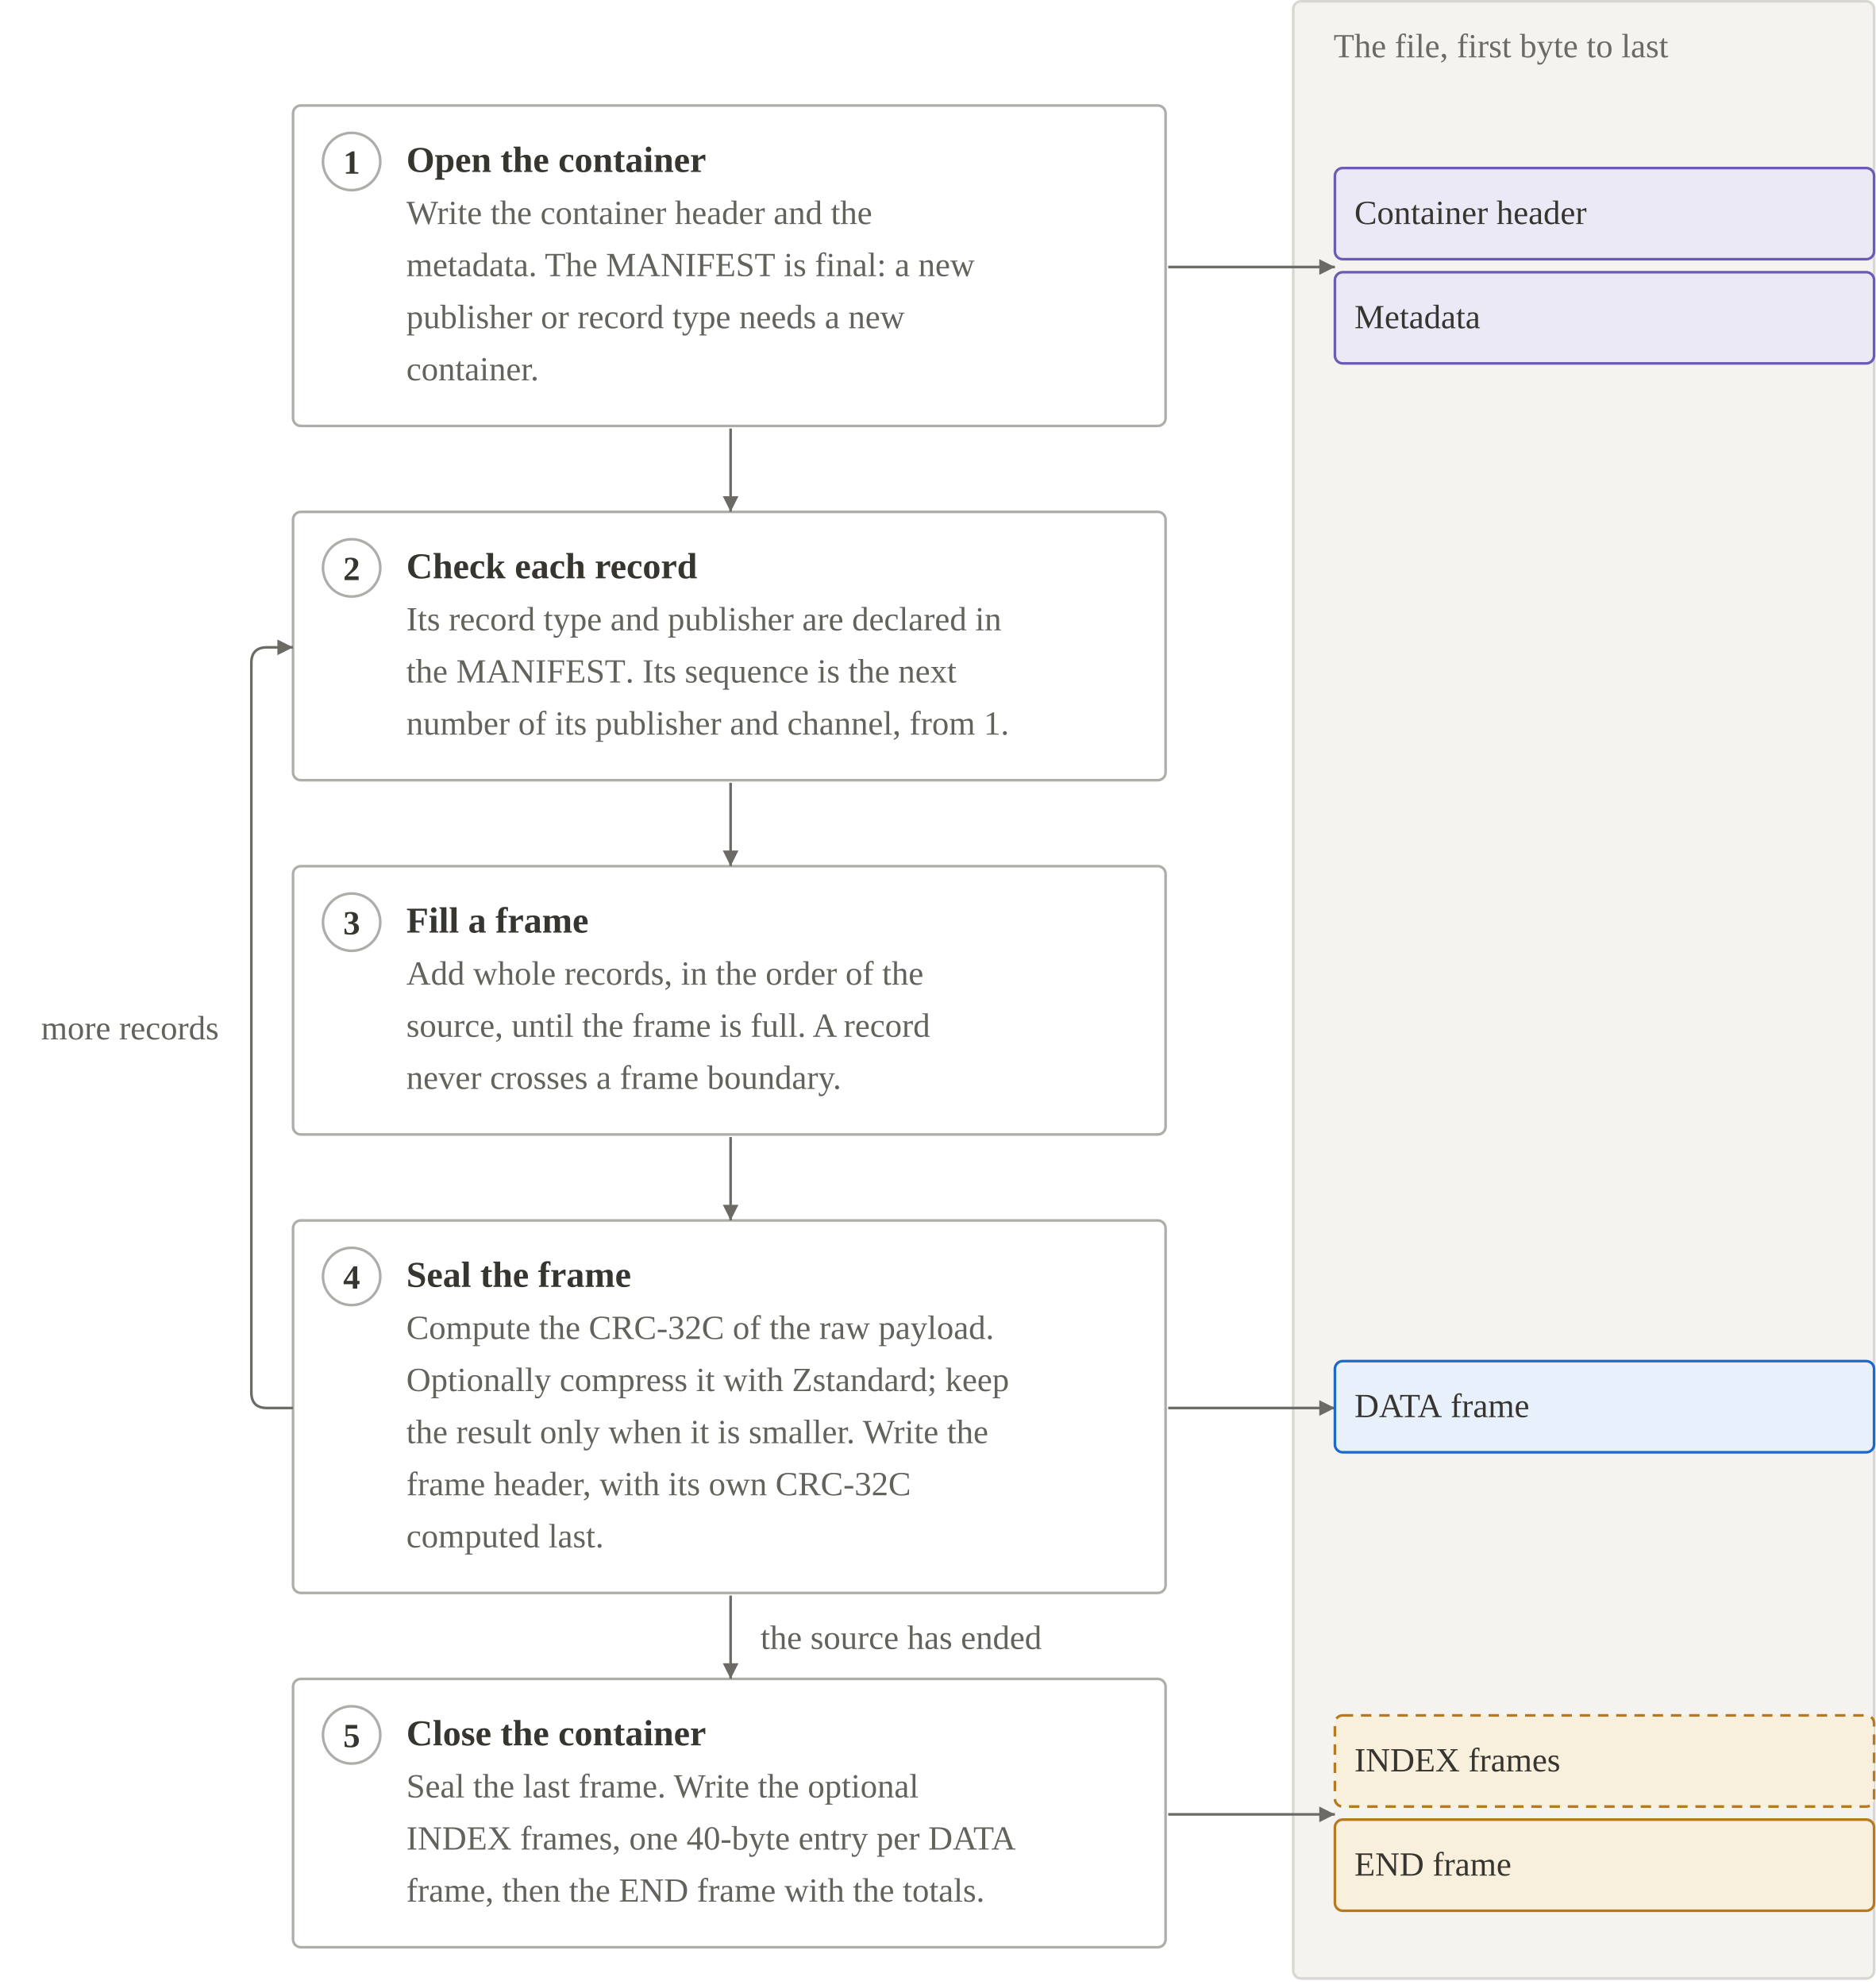
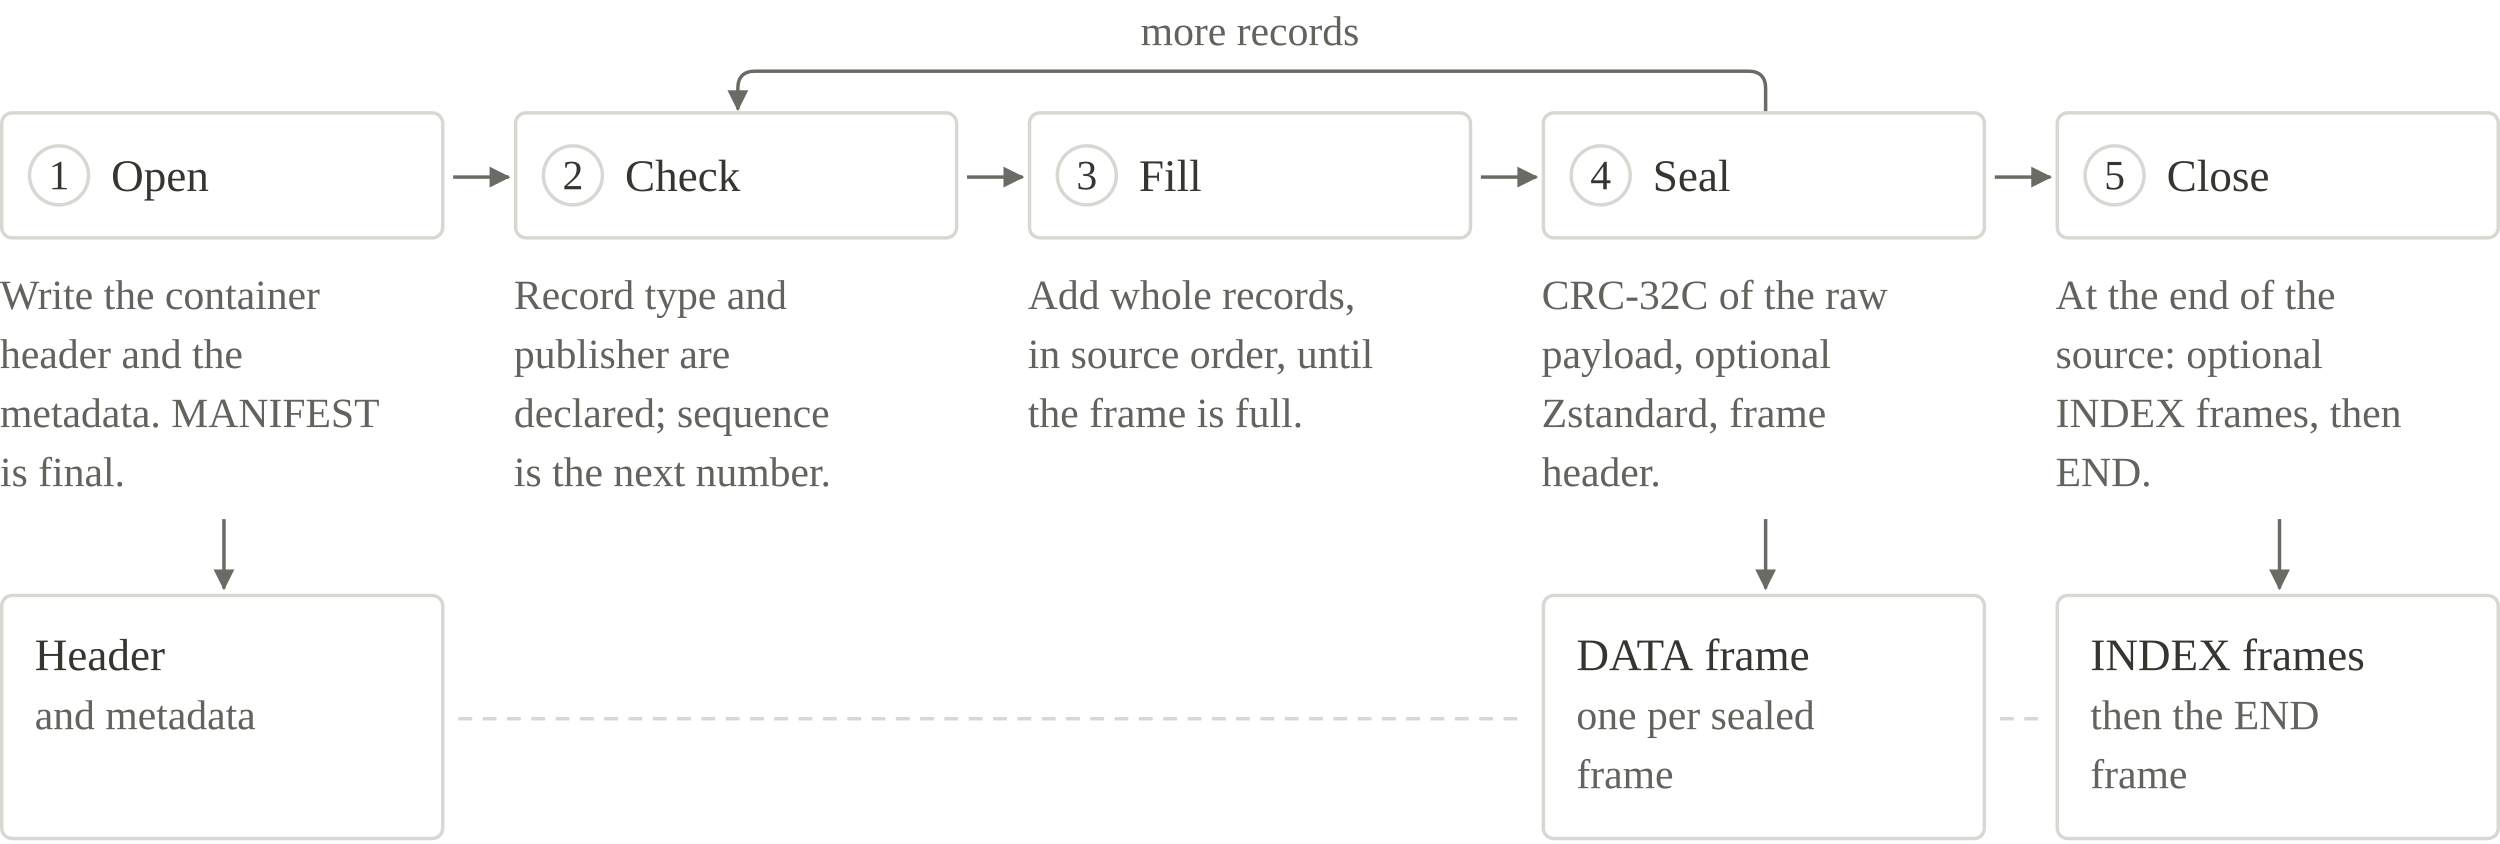
- <svg xmlns="http://www.w3.org/2000/svg" viewBox="0 0 720 762" role="img" aria-labelledby="nwtd-write-path-w-title nwtd-write-path-w-desc" class="nwt-diagram" font-family="inherit" fill="none">
+ <svg xmlns="http://www.w3.org/2000/svg" viewBox="0 0 720 243" class="nwt-dg" font-family="inherit" role="img">
+   <style>.nwt-dg text{font-size:12px;fill:var(--fg-2,#63625d)}.nwt-dg .t{font-size:13px;font-weight:500;fill:var(--fg,#37352f)}.nwt-dg .p{fill:var(--fg,#37352f)}.nwt-dg .q{fill:var(--fg-3,#6b6a65)}.nwt-dg .m{font-family:var(--font-mono,ui-monospace,monospace)}.nwt-dg .e{text-anchor:end}.nwt-dg .c{text-anchor:middle}.nwt-dg rect,.nwt-dg polygon,.nwt-dg circle{fill:var(--panel,#ffffff);stroke:var(--line-2,#d8d7d2)}.nwt-dg .s{fill:var(--bg-2,#f4f3f0)}.nwt-dg .n{fill:none}.nwt-dg .d{stroke-dasharray:4 3}.nwt-dg .f{stroke:var(--fg,#37352f)}.nwt-dg path{fill:none;stroke:var(--fg-3,#6b6a65)}.nwt-dg .h{stroke:var(--line-2,#d8d7d2)}.nwt-dg .k{fill:var(--fg-3,#6b6a65);stroke:none}.nwt-dg .a{marker-end:url(#a-write-path-w)}</style>
  <defs>
-     <marker id="nwtd-write-path-w-a-fg3" markerWidth="8" markerHeight="8" refX="7" refY="4" orient="auto" markerUnits="userSpaceOnUse">
-       <path d="M1 1L7 4L1 7z" fill="var(--fg-3, #6b6a65)" />
+     <marker id="a-write-path-w" markerWidth="7" markerHeight="7" refX="6" refY="3.5" orient="auto" markerUnits="userSpaceOnUse">
+       <path class="k" d="M.5 .5L6.5 3.5L.5 6.5z" />
    </marker>
  </defs>
-   <rect x="496.5" y="0.5" width="223" height="759" rx="3" fill="var(--bg-2, #f4f3f0)" stroke="var(--line-2, #d8d7d2)" />
-   <path d="M280.5 164.5 L280.5 196.5" fill="none" stroke="var(--fg-3, #6b6a65)" marker-end="url(#nwtd-write-path-w-a-fg3)" />
-   <path d="M448.5 102.5 L512.5 102.5" fill="none" stroke="var(--fg-3, #6b6a65)" marker-end="url(#nwtd-write-path-w-a-fg3)" />
-   <path d="M280.5 300.5 L280.5 332.5" fill="none" stroke="var(--fg-3, #6b6a65)" marker-end="url(#nwtd-write-path-w-a-fg3)" />
-   <path d="M280.5 436.5 L280.5 468.5" fill="none" stroke="var(--fg-3, #6b6a65)" marker-end="url(#nwtd-write-path-w-a-fg3)" />
-   <path d="M280.5 612.5 L280.5 644.5" fill="none" stroke="var(--fg-3, #6b6a65)" marker-end="url(#nwtd-write-path-w-a-fg3)" />
-   <path d="M448.5 540.5 L512.5 540.5" fill="none" stroke="var(--fg-3, #6b6a65)" marker-end="url(#nwtd-write-path-w-a-fg3)" />
-   <path d="M448.5 696.5 L512.5 696.5" fill="none" stroke="var(--fg-3, #6b6a65)" marker-end="url(#nwtd-write-path-w-a-fg3)" />
-   <path d="M112.5 540.5 L102.5 540.5 Q96.5 540.5 96.5 534.5 L96.5 254.5 Q96.5 248.5 102.5 248.5 L112.5 248.5" fill="none" stroke="var(--fg-3, #6b6a65)" marker-end="url(#nwtd-write-path-w-a-fg3)" />
-   <text x="512" y="22" font-size="13" fill="var(--fg-3, #6b6a65)">The file, first byte to last</text>
-   <rect x="112.5" y="40.5" width="335" height="123" rx="3" fill="var(--panel, #ffffff)" stroke="var(--fg-3, #6b6a65)" stroke-opacity="0.55" />
-   <text x="156" y="66" font-size="14" fill="var(--fg, #37352f)" font-weight="600">Open the container</text>
-   <text x="156" y="86" font-size="13" fill="var(--fg-2, #63625d)">Write the container header and the</text>
-   <text x="156" y="106" font-size="13" fill="var(--fg-2, #63625d)">metadata. The <tspan font-family="var(--font-mono, ui-monospace, monospace)">MANIFEST</tspan> is final: a new</text>
-   <text x="156" y="126" font-size="13" fill="var(--fg-2, #63625d)">publisher or record type needs a new</text>
-   <text x="156" y="146" font-size="13" fill="var(--fg-2, #63625d)">container.</text>
-   <circle cx="135" cy="62" r="11" fill="var(--panel, #ffffff)" stroke="var(--fg-3, #6b6a65)" stroke-opacity="0.55" />
-   <text x="135" y="66.68" font-size="13" fill="var(--fg, #37352f)" font-weight="600" text-anchor="middle">1</text>
-   <rect x="512.5" y="64.5" width="207" height="35" rx="3" fill="var(--c4-bg, #ece9f7)" stroke="var(--c4, #6b5bb5)" />
-   <text x="520" y="86" font-size="13" fill="var(--fg, #37352f)">Container header</text>
-   <rect x="512.5" y="104.5" width="207" height="35" rx="3" fill="var(--c4-bg, #ece9f7)" stroke="var(--c4, #6b5bb5)" />
-   <text x="520" y="126" font-size="13" fill="var(--fg, #37352f)">Metadata</text>
-   <rect x="112.5" y="196.5" width="335" height="103" rx="3" fill="var(--panel, #ffffff)" stroke="var(--fg-3, #6b6a65)" stroke-opacity="0.55" />
-   <text x="156" y="222" font-size="14" fill="var(--fg, #37352f)" font-weight="600">Check each record</text>
-   <text x="156" y="242" font-size="13" fill="var(--fg-2, #63625d)">Its record type and publisher are declared in</text>
-   <text x="156" y="262" font-size="13" fill="var(--fg-2, #63625d)">the <tspan font-family="var(--font-mono, ui-monospace, monospace)">MANIFEST</tspan>. Its <tspan font-family="var(--font-mono, ui-monospace, monospace)">sequence</tspan> is the next</text>
-   <text x="156" y="282" font-size="13" fill="var(--fg-2, #63625d)">number of its publisher and channel, from 1.</text>
-   <circle cx="135" cy="218" r="11" fill="var(--panel, #ffffff)" stroke="var(--fg-3, #6b6a65)" stroke-opacity="0.55" />
-   <text x="135" y="222.68" font-size="13" fill="var(--fg, #37352f)" font-weight="600" text-anchor="middle">2</text>
-   <rect x="112.5" y="332.5" width="335" height="103" rx="3" fill="var(--panel, #ffffff)" stroke="var(--fg-3, #6b6a65)" stroke-opacity="0.55" />
-   <text x="156" y="358" font-size="14" fill="var(--fg, #37352f)" font-weight="600">Fill a frame</text>
-   <text x="156" y="378" font-size="13" fill="var(--fg-2, #63625d)">Add whole records, in the order of the</text>
-   <text x="156" y="398" font-size="13" fill="var(--fg-2, #63625d)">source, until the frame is full. A record</text>
-   <text x="156" y="418" font-size="13" fill="var(--fg-2, #63625d)">never crosses a frame boundary.</text>
-   <circle cx="135" cy="354" r="11" fill="var(--panel, #ffffff)" stroke="var(--fg-3, #6b6a65)" stroke-opacity="0.55" />
-   <text x="135" y="358.68" font-size="13" fill="var(--fg, #37352f)" font-weight="600" text-anchor="middle">3</text>
-   <rect x="112.5" y="468.5" width="335" height="143" rx="3" fill="var(--panel, #ffffff)" stroke="var(--fg-3, #6b6a65)" stroke-opacity="0.55" />
-   <text x="156" y="494" font-size="14" fill="var(--fg, #37352f)" font-weight="600">Seal the frame</text>
-   <text x="156" y="514" font-size="13" fill="var(--fg-2, #63625d)">Compute the CRC-32C of the raw payload.</text>
-   <text x="156" y="534" font-size="13" fill="var(--fg-2, #63625d)">Optionally compress it with Zstandard; keep</text>
-   <text x="156" y="554" font-size="13" fill="var(--fg-2, #63625d)">the result only when it is smaller. Write the</text>
-   <text x="156" y="574" font-size="13" fill="var(--fg-2, #63625d)">frame header, with its own CRC-32C</text>
-   <text x="156" y="594" font-size="13" fill="var(--fg-2, #63625d)">computed last.</text>
-   <circle cx="135" cy="490" r="11" fill="var(--panel, #ffffff)" stroke="var(--fg-3, #6b6a65)" stroke-opacity="0.55" />
-   <text x="135" y="494.68" font-size="13" fill="var(--fg, #37352f)" font-weight="600" text-anchor="middle">4</text>
-   <text x="292" y="633" font-size="13" fill="var(--fg-2, #63625d)">the source has ended</text>
-   <rect x="512.5" y="522.5" width="207" height="35" rx="3" fill="var(--c1-bg, #e8f0fb)" stroke="var(--c1, #1b6ac9)" />
-   <text x="520" y="544" font-size="13" fill="var(--fg, #37352f)">
-     <tspan font-family="var(--font-mono, ui-monospace, monospace)">DATA</tspan> frame</text>
-   <rect x="112.5" y="644.5" width="335" height="103" rx="3" fill="var(--panel, #ffffff)" stroke="var(--fg-3, #6b6a65)" stroke-opacity="0.55" />
-   <text x="156" y="670" font-size="14" fill="var(--fg, #37352f)" font-weight="600">Close the container</text>
-   <text x="156" y="690" font-size="13" fill="var(--fg-2, #63625d)">Seal the last frame. Write the optional</text>
-   <text x="156" y="710" font-size="13" fill="var(--fg-2, #63625d)">
-     <tspan font-family="var(--font-mono, ui-monospace, monospace)">INDEX</tspan> frames, one 40-byte entry per <tspan font-family="var(--font-mono, ui-monospace, monospace)">DATA</tspan>
+   <path class="a" d="M130.5 51H146.5" />
+   <path class="a" d="M64.5 149.5V169.5" />
+   <path class="a" d="M278.5 51H294.5" />
+   <path class="a" d="M426.5 51H442.5" />
+   <path class="a" d="M574.5 51H590.5" />
+   <path class="a" d="M508.5 149.5V169.5" />
+   <path class="a" d="M656.5 149.5V169.5" />
+   <path class="h d" d="M132 207H440" />
+   <path class="h d" d="M576 207H588" />
+   <path class="a" d="M508.5 32.5L508.5 25.5Q508.5 20.5 503.5 20.5L217.5 20.5Q212.5 20.5 212.5 25.5V31.5" />
+   <rect x="0.5" y="32.5" width="127" height="36" rx="3" />
+   <circle cx="17" cy="50.5" r="8.5" />
+   <text x="17" y="54.5" class="p c">1</text>
+   <text x="32" y="55" class="t">Open</text>
+   <text x="0" y="89">Write the container</text>
+   <text x="0" y="106">header and the</text>
+   <text x="0" y="123">metadata. <tspan class="m">MANIFEST</tspan>
  </text>
-   <text x="156" y="730" font-size="13" fill="var(--fg-2, #63625d)">frame, then the <tspan font-family="var(--font-mono, ui-monospace, monospace)">END</tspan> frame with the totals.</text>
-   <circle cx="135" cy="666" r="11" fill="var(--panel, #ffffff)" stroke="var(--fg-3, #6b6a65)" stroke-opacity="0.55" />
-   <text x="135" y="670.68" font-size="13" fill="var(--fg, #37352f)" font-weight="600" text-anchor="middle">5</text>
-   <rect x="512.5" y="658.5" width="207" height="35" rx="3" fill="var(--c3-bg, #f8efdc)" stroke="var(--c3, #b7791f)" stroke-dasharray="4 3" />
-   <text x="520" y="680" font-size="13" fill="var(--fg, #37352f)">
-     <tspan font-family="var(--font-mono, ui-monospace, monospace)">INDEX</tspan> frames</text>
-   <rect x="512.5" y="698.5" width="207" height="35" rx="3" fill="var(--c3-bg, #f8efdc)" stroke="var(--c3, #b7791f)" />
-   <text x="520" y="720" font-size="13" fill="var(--fg, #37352f)">
-     <tspan font-family="var(--font-mono, ui-monospace, monospace)">END</tspan> frame</text>
-   <text x="84" y="399" font-size="13" fill="var(--fg-2, #63625d)" text-anchor="end">more records</text>
+   <text x="0" y="140">is final.</text>
+   <rect x="0.5" y="171.5" width="127" height="70" rx="3" />
+   <text x="10" y="193" class="t">Header</text>
+   <text x="10" y="210">and metadata</text>
+   <rect x="148.5" y="32.5" width="127" height="36" rx="3" />
+   <circle cx="165" cy="50.5" r="8.5" />
+   <text x="165" y="54.5" class="p c">2</text>
+   <text x="180" y="55" class="t">Check</text>
+   <text x="148" y="89">Record type and</text>
+   <text x="148" y="106">publisher are</text>
+   <text x="148" y="123">declared; <tspan class="m">sequence</tspan>
+   </text>
+   <text x="148" y="140">is the next number.</text>
+   <rect x="296.5" y="32.5" width="127" height="36" rx="3" />
+   <circle cx="313" cy="50.5" r="8.5" />
+   <text x="313" y="54.5" class="p c">3</text>
+   <text x="328" y="55" class="t">Fill</text>
+   <text x="296" y="89">Add whole records,</text>
+   <text x="296" y="106">in source order, until</text>
+   <text x="296" y="123">the frame is full.</text>
+   <rect x="444.5" y="32.5" width="127" height="36" rx="3" />
+   <circle cx="461" cy="50.5" r="8.5" />
+   <text x="461" y="54.5" class="p c">4</text>
+   <text x="476" y="55" class="t">Seal</text>
+   <text x="444" y="89">CRC-32C of the raw</text>
+   <text x="444" y="106">payload, optional</text>
+   <text x="444" y="123">Zstandard, frame</text>
+   <text x="444" y="140">header.</text>
+   <rect x="444.5" y="171.5" width="127" height="70" rx="3" />
+   <text x="454" y="193" class="t">
+     <tspan class="m">DATA</tspan> frame</text>
+   <text x="454" y="210">one per sealed</text>
+   <text x="454" y="227">frame</text>
+   <rect x="592.5" y="32.5" width="127" height="36" rx="3" />
+   <circle cx="609" cy="50.5" r="8.5" />
+   <text x="609" y="54.5" class="p c">5</text>
+   <text x="624" y="55" class="t">Close</text>
+   <text x="592" y="89">At the end of the</text>
+   <text x="592" y="106">source: optional</text>
+   <text x="592" y="123">
+     <tspan class="m">INDEX</tspan> frames, then</text>
+   <text x="592" y="140">
+     <tspan class="m">END</tspan>.</text>
+   <rect x="592.5" y="171.5" width="127" height="70" rx="3" />
+   <text x="602" y="193" class="t">
+     <tspan class="m">INDEX</tspan> frames</text>
+   <text x="602" y="210">then the <tspan class="m">END</tspan>
+   </text>
+   <text x="602" y="227">frame</text>
+   <text x="360" y="13" class="c">more records</text>
</svg>
